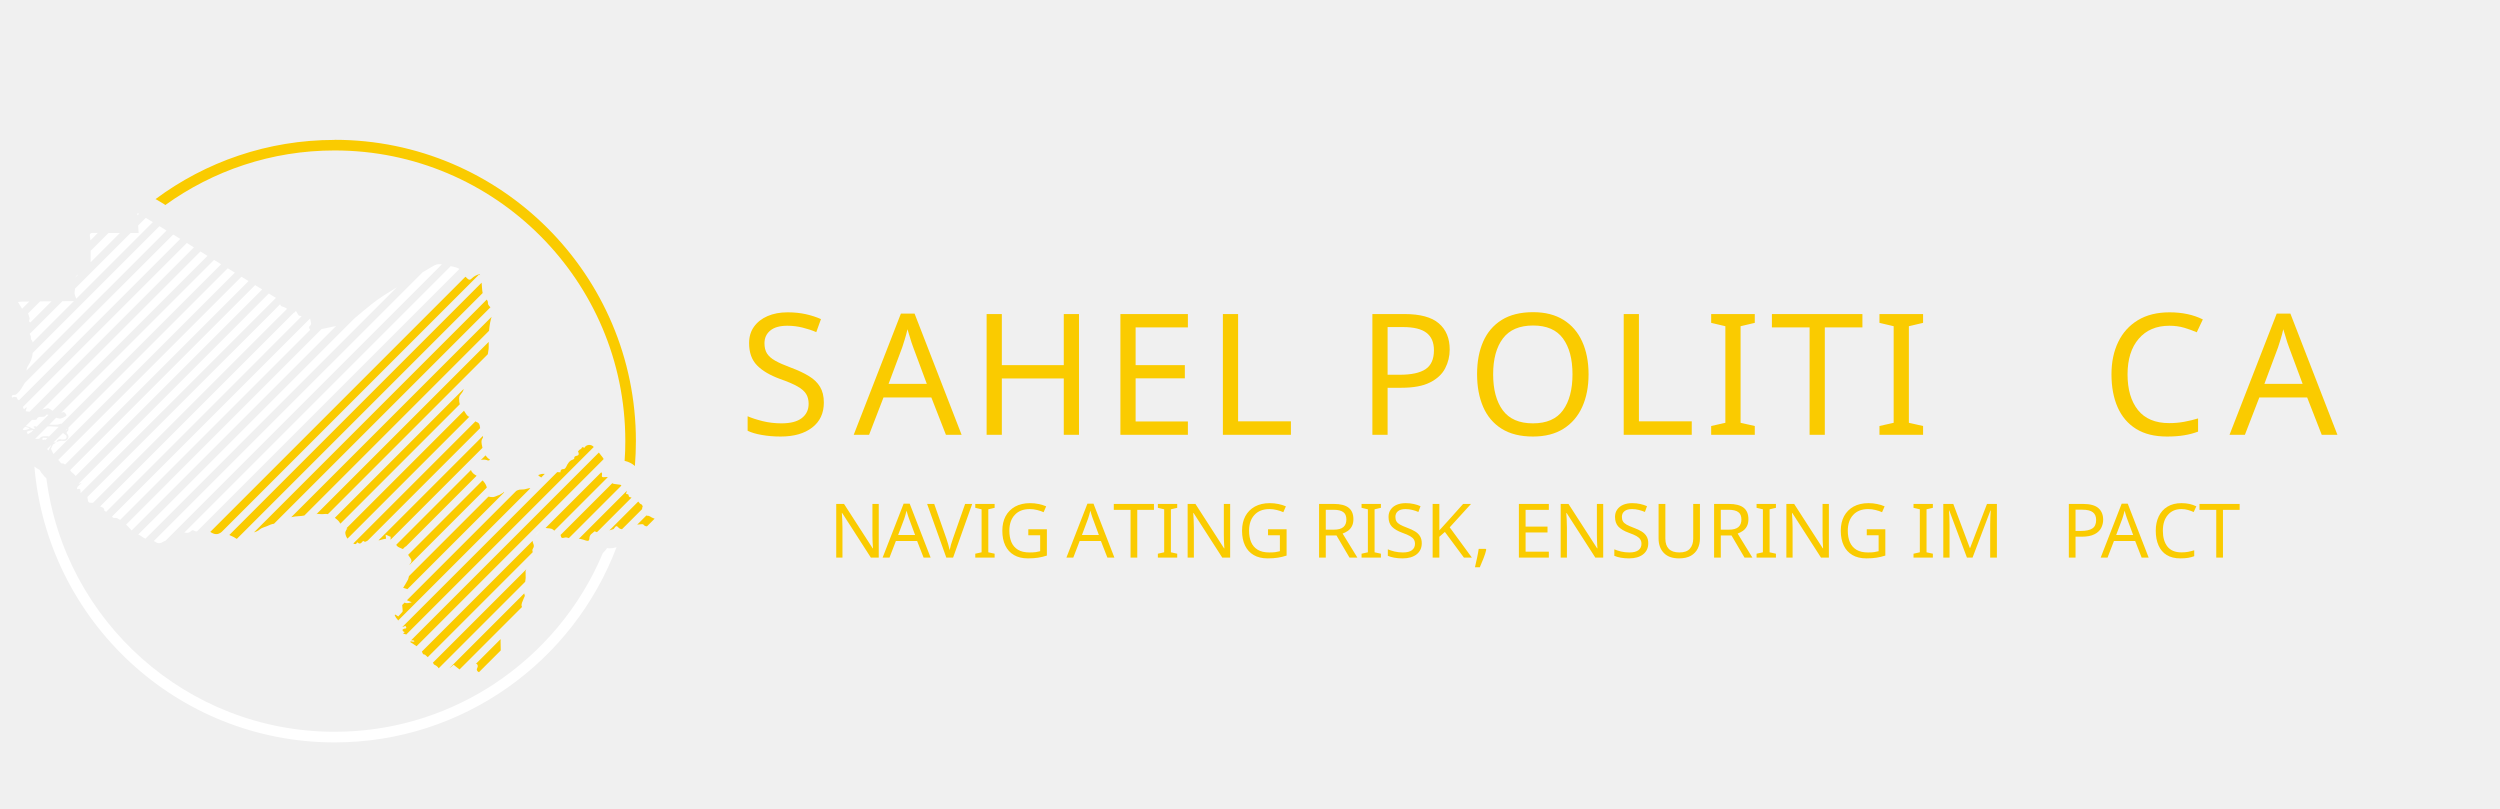
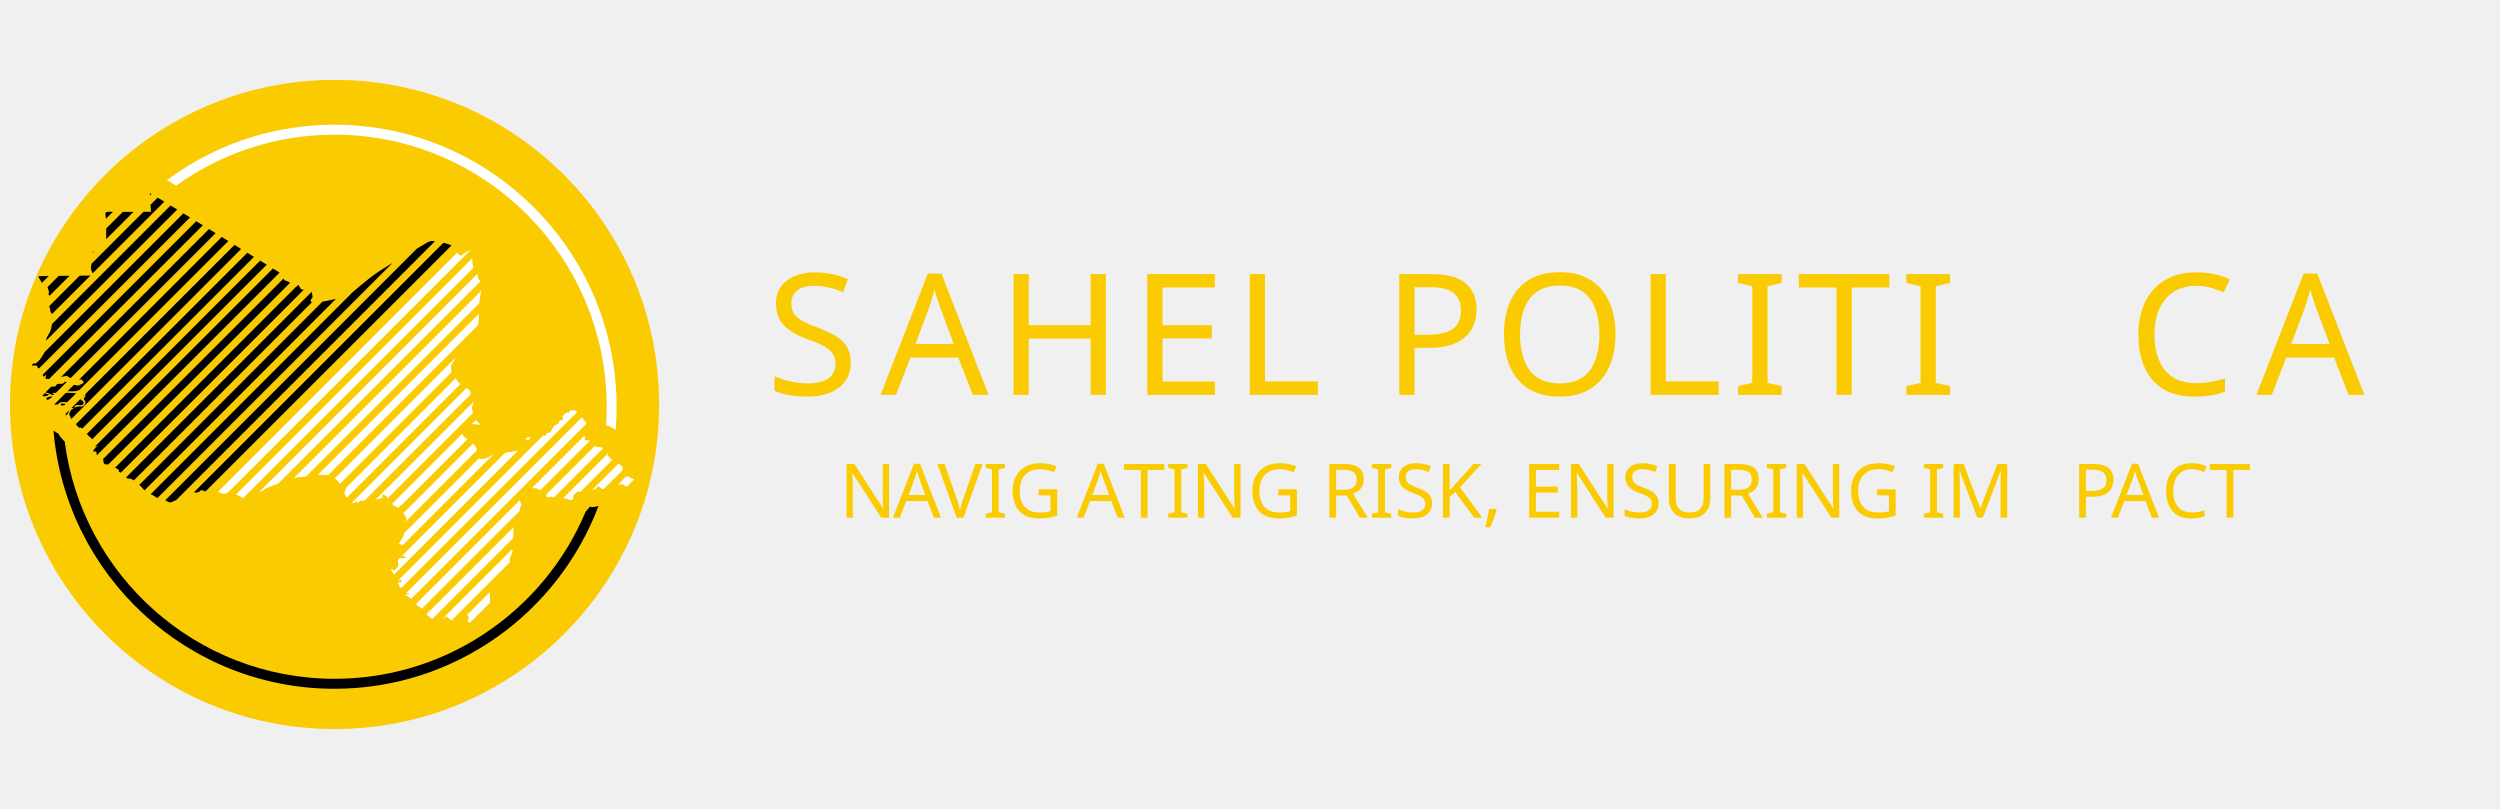
<svg xmlns="http://www.w3.org/2000/svg" id="Layer_1" data-name="Layer 1" viewBox="0 0 500.67 162">
  <defs>
    <style>
      .cls-1 {
        letter-spacing: 0em;
      }

      .cls-2 {
        font-family: BellMT, 'Bell MT';
        font-size: 15.06px;
      }

      .cls-2, .cls-3, .cls-4 {
        fill: #facb00;
      }

      .cls-5 {
        fill: #fff;
      }

      .cls-6 {
        letter-spacing: .05em;
      }

      .cls-7 {
        letter-spacing: -.07em;
      }

      .cls-8 {
        letter-spacing: .05em;
      }

      .cls-9 {
        letter-spacing: .03em;
      }

      .cls-10 {
        letter-spacing: -.1em;
      }

      .cls-11 {
        fill: none;
      }

      .cls-12 {
        letter-spacing: -.09em;
      }

      .cls-3 {
        font-family: CooperBlack, 'Cooper Black';
        font-size: 33.87px;
      }

      .cls-13 {
        letter-spacing: -.03em;
      }

      .cls-14 {
        letter-spacing: .04em;
      }

      .cls-15 {
        letter-spacing: -.02em;
      }
    </style>
  </defs>
-   <rect class="cls-11" x="-534.46" y="-354.34" width="549.02" height="438.63" />
-   <rect class="cls-11" x="-534.3" y="-354.34" width="549.02" height="438.63" />
  <g>
-     <path class="cls-5" d="M107.35,107.05c.16-.1,.28-.27,.41-.42,.09-.1,.25-.21,.25-.3l-.78,.78s.08-.04,.12-.06Z" />
+     <circle class="cls-4" cx="67" cy="81" r="65" />
    <g>
-       <path class="cls-4" d="M97.73,92.22c.07,.03,.19-.03,.28-.05,.03-.05,.07-.11,.1-.16-.15-.09-.32-.16-.43-.28-.15-.18-.31-.35-.45-.53l-.92,.92c.47-.12,.94-.1,1.41,.1Z" />
-       <path class="cls-4" d="M96.65,58.63c-.13-.66-.12-1.35-.2-2.02l-50.53,50.53s.03,.01,.04,.02c.42,.2,.86,.36,1.23,.63,.08,.06,.16,.1,.24,.13l49.23-49.23s-.01-.03-.02-.05Z" />
-       <path class="cls-4" d="M108.66,94.9c-.27,0-.53,.13-.8,.21,0,.06,0,.13-.01,.19,.15,.08,.31,.14,.44,.25,.03,.02,.05,.05,.08,.09l.74-.74c-.15,0-.3,0-.44,0Z" />
-       <path class="cls-4" d="M97.95,61.25c-.11-.14-.24-.32-.23-.48,.03-.32-.08-.55-.24-.77l-46.62,46.62c.4-.12,.79-.27,1.14-.58,.42-.36,1.04-.48,1.56-.71,.43-.19,.85-.39,1.31-.44l43.35-43.35c-.1-.09-.2-.19-.28-.29Z" />
-       <path class="cls-4" d="M97.7,70.89c.04-.45,.18-.89,.17-1.33,0-.36,0-.73,0-1.09l-34.54,34.54c.05-.03,.11-.06,.16-.1,.02-.02,.06,0,.09,0,.41,.02,.83,.1,1.23,.04,.31-.04,.59-.04,.86,.01l32.03-32.03s0-.02,0-.03Z" />
-       <path class="cls-4" d="M91.98,80.52c-.03-.45-.1-1.02,.13-1.33,.31-.42,.66-.77,.76-1.3l-25.81,25.81c.39,.33,.82,.6,1.05,1.09,.01,.03,.04,.05,.07,.07l23.91-23.91c-.05-.14-.09-.29-.1-.44Z" />
-       <path class="cls-4" d="M98.2,64.44c.07-.33,.14-.67,.25-.99l-40.14,40.14s.09-.02,.14-.04c.81-.21,1.69-.13,2.5-.31l36.99-36.99c.05-.6,.13-1.21,.25-1.81Z" />
-       <path class="cls-4" d="M109.3,105.74c.52,.12,1.09-.03,1.56,.41,.05,.04,.1,.08,.15,.12l10.73-10.73c-.25,0-.5-.01-.74,.02-.82,.11-.26-.57-.48-.83-.04-.05-.07-.11-.1-.16l-11.17,11.17s.03,0,.04,0Z" />
-       <path class="cls-4" d="M93.63,55.81c-.14-.13-.28-.26-.42-.39l-51.1,51.1c.78,.53,1.51,.66,2.29,0l51.57-51.57,.18,.18c-.02-.08-.04-.17-.06-.25-.67,.18-1.2,.46-1.63,.9-.28,.29-.51,.34-.83,.03Z" />
-       <path class="cls-4" d="M122.87,105.95c.06-.02,.11-.11,.15-.17,.37-.53,.48-.53,.91-.06,.12,.13,.32,.24,.49,.25,.06,0,.12,0,.17-.01l4.01-4.01c-.03-.13,0-.29,.1-.48,.04-.08-.08-.3-.18-.41-.1-.11-.31-.12-.39-.24-.1-.13-.2-.26-.31-.38l-5.78,5.78c.28-.08,.55-.17,.83-.26Z" />
-       <path class="cls-4" d="M125.55,98.28l-9.64,9.64c.09-.02,.19-.02,.27,0,.4,.07,.79,.22,1.18,.34,.22,.07,.39,.07,.51,0l.09-.09c.05-.08,.08-.19,.08-.34,0-.84,.69-1.06,1.04-1.43,.17,.06,.32,.12,.47,.18l6.93-6.93s-.07-.03-.11-.04c-.34-.02-.49-.16-.49-.48,0-.04-.04-.08-.06-.11-.14-.04-.27-.07-.45-.12,.06-.22,.1-.41,.17-.59,0,0,0,0,0-.01Z" />
-       <path class="cls-4" d="M112.27,107.17c.12,.61,.25,.65,.87,.48,.24-.06,.53,.03,.79,.11l10.52-10.52c-.05-.07-.15-.14-.23-.16-.4-.07-.8-.1-1.2-.16-.17-.02-.3-.08-.4-.15l-10.36,10.36s0,.02,0,.03Z" />
-       <path class="cls-4" d="M105.27,114.96c-.03-.27-.05-.59,.06-.81,.03-.06,.07-.12,.1-.17l-18.73,18.73c.06,.11,.12,.22,.2,.35,.35,.19,.74,.39,.95,.78l17.33-17.33c.1-.5,.13-1.02,.08-1.55Z" />
-       <path class="cls-4" d="M106.76,109.81c.21-.32,.19-.61,.03-.96-.08-.17-.11-.36-.13-.53l-22.18,22.18s.03,.04,.04,.06c.14,.24,.12,.53,.5,.52,.09,0,.18,.11,.26,.18,.13,.12,.25,.24,.38,.35l21.04-21.04c-.12-.29-.11-.51,.06-.76Z" />
-       <path class="cls-4" d="M120.81,91.76c-.29-.38-.59-.75-.88-1.13l-37.6,37.6c.15,.02,.32,0,.47,.02,.08,.01,.14,.12,.21,.18-.09,.03-.18,.1-.27,.09-.16-.01-.32-.07-.49-.11-.03,.06-.06,.12-.09,.18,.42,.27,.86,.53,1.26,.83l37.44-37.44c0-.08-.01-.17-.05-.22Z" />
-       <path class="cls-4" d="M117.03,89.69c-.21-.07-.43-.32-.58,.11-.04,.1-.2,.2-.35,.24l-.35,.35s.03,.07,.05,.11c.13,.27,.18,.63-.14,.73-.36,.11-.7,.11-.66,.61,0,.06-.16,.15-.26,.19-.72,.23-1.06,.84-1.34,1.44-.14,.29-.32,.47-.54,.47-.45,0-.62,.2-.63,.65-.21,0-.43-.03-.64-.04l-31.04,31.04c.22-.08,.43-.16,.65-.24,.28,.47,.25,.49-.26,.56-.14,.02-.25,.17-.38,.26,.09,.12,.18,.25,.28,.35,.04,.04,.13,.02,.25,.04-.13,.11-.23,.2-.32,.27,.03,.06,.05,.11,.06,.11,.23,0,.39,.05,.51,.15l37.57-37.57c-.5-.61-1.51-.55-1.88,.17Z" />
-       <path class="cls-4" d="M129.62,103.29c-.06,0-.11-.02-.17-.06l-1.84,1.84c.15,0,.3-.02,.47-.05,.26-.05,.7-.09,.8,.05,.19,.28,.44,.33,.69,.34l1.53-1.53c-.07-.04-.16-.08-.26-.11-.42-.1-.7-.52-1.21-.48Z" />
-       <path class="cls-4" d="M104.5,121.45c-.1-.19-.05-.5,.03-.72,.18-.5,.41-.99,.58-1.39-.04-.18-.09-.34-.13-.5l-14.97,14.97s.1-.06,.15-.1c.26-.18,.49-.41,.68-.57,.43,.34,.81,.64,1.19,.93l12.51-12.51s-.03-.08-.05-.12Z" />
-       <path class="cls-4" d="M97.69,132.85l2.59-2.59s0-.09,0-.14c0-.56-.02-1.11-.03-1.67,0-.15,.03-.32,0-.45l-4.97,4.97c.05-.01,.1-.02,.16-.04,.24,.19,.35,.48,.11,.92-.18,.33,.06,.64,.35,.76,0,0,.02,0,.03,0l1.69-1.69s.04-.04,.06-.06Z" />
-       <path class="cls-4" d="M82.04,113.1s0,0,0,0l15.45-15.45c-.02-.09-.05-.18-.07-.26-.16-.48-.45-.85-.78-1.18l-14.9,14.9c.06,.09,.11,.18,.17,.27,.34,.51,.84,.98,.16,1.58-.03,.02-.03,.09-.03,.13Z" />
-       <path class="cls-4" d="M78.21,108.1l18.41-18.41c-.01-.09-.03-.18-.05-.27-.13-.6-.31-1.21,.15-1.75-.02-.13,0-.25,0-.38l-20.92,20.92c.15,0,.32-.03,.53-.11,.28-.11,.6-.14,.99-.22-.02-.16-.05-.46-.1-.81,.43,.19,.76,.33,1.02,.44-.01,.23-.02,.41-.03,.58Z" />
-       <path class="cls-4" d="M96.13,85.62c-.04-.47-.11-.91-.67-1.1-.08-.03-.16-.08-.23-.15l-24.48,24.48s.01,0,.02,0c.36,.2,.61,.16,.74-.25,.55,.39,.7,.35,1.21-.28,.15,.07,.33,.22,.43,.18,.17-.06,.33-.15,.49-.25l22.51-22.51s0-.08,0-.13Z" />
-       <path class="cls-4" d="M94.34,94.14s-.01,0-.02-.01l-14.96,14.96c.03,.07,.06,.15,.11,.21,.26,.33,.81,.45,1.2,.65,.24-.15,.4-.5,.63-.52l14.15-14.15c-.47-.28-.94-.56-1.12-1.14Z" />
-       <path class="cls-4" d="M100.84,98.46v.17c-.27,.17-.56,.34-.85,.5-.1,.05-.22,.07-.33,.11-.3,.11-.59,.28-.9,.31-.3,.03-.6-.04-.94-.09l-15.92,15.92s0,0,0,.01c-.08,.25-.1,.52-.22,.74-.27,.51-.59,1.01-.94,1.6,.29,.09,.57,.17,.85,.26l19.38-19.38s-.09-.09-.14-.14Z" />
-       <path class="cls-4" d="M93.88,83.46c-.44-.27-.67-.76-.96-1.21l-23.53,23.53c.07,.05,.13,.11,.2,.16l-.18,.06c-.09,.24-.28,.49-.26,.72,.04,.46,.2,.83,.44,1.15l24.42-24.42s-.08,0-.12,0Z" />
-       <path class="cls-4" d="M106.04,97.75c-.36,.07-.71,.2-1.07,.26-.3,.05-.62,0-.92,.05-.24,.04-.46,.14-.67,.26l-21.89,21.89c.18,.08,.37,.15,.55,.23,.14,.06,.28,.13,.42,.19-.5,.11-1,.29-1.43,.05l-.48,.48c.03,.37,.07,.74,.09,1.11,0,.09,0,.21-.05,.27-.26,.31-.54,.6-.83,.92-.14-.09-.37-.23-.6-.38-.04,.03-.08,.06-.13,.09,.1,.19,.18,.39,.3,.57,.12,.18,.34,.33,.38,.52,0,0,0,.02,0,.03l26.5-26.5c-.07-.02-.13-.03-.19-.02Z" />
+       <path class="cls-5" d="M104.77,98.96c.15-.1,.26-.26,.38-.39,.08-.09,.23-.2,.23-.28l-.73,.73s.08-.04,.11-.06Z" />
+       <g>
+         <path class="cls-5" d="M95.76,85.08c.07,.03,.18-.03,.27-.04,.03-.05,.06-.1,.1-.15-.14-.09-.3-.15-.4-.26-.14-.16-.29-.33-.42-.5l-.86,.86c.44-.12,.88-.1,1.32,.09Z" />
+         <path class="cls-5" d="M94.75,53.62c-.12-.62-.11-1.26-.19-1.89l-47.3,47.3s.03,.01,.04,.02c.39,.19,.81,.34,1.16,.59,.08,.06,.15,.09,.22,.12l46.09-46.09s-.01-.03-.01-.05Z" />
+         <path class="cls-5" d="M105.99,87.58c-.25,0-.5,.12-.75,.19,0,.06,0,.12,0,.18,.14,.08,.29,.14,.41,.23,.02,.02,.05,.05,.07,.08l.69-.69c-.14,0-.28,0-.42,0Z" />
+         <path class="cls-5" d="M95.96,56.08c-.1-.13-.22-.3-.21-.45,.03-.3-.08-.52-.23-.72l-43.64,43.64c.37-.12,.74-.26,1.07-.54,.39-.34,.97-.45,1.46-.67,.4-.18,.8-.36,1.23-.41l40.59-40.59c-.09-.09-.19-.17-.26-.27Z" />
+         <path class="cls-5" d="M95.73,65.1c.04-.42,.17-.83,.16-1.25,0-.34,0-.68,0-1.02l-32.34,32.34c.05-.03,.1-.06,.15-.1,.02-.01,.06,0,.08,0,.38,.02,.78,.09,1.15,.04,.29-.04,.55-.04,.81,.01l29.99-29.99s0-.02,0-.03Z" />
+         <path class="cls-5" d="M90.37,74.12c-.03-.42-.09-.96,.12-1.25,.29-.39,.62-.73,.71-1.22l-24.17,24.17c.37,.31,.77,.56,.99,1.02,.01,.03,.04,.05,.06,.07l22.38-22.38c-.05-.14-.09-.27-.1-.41Z" />
+         <path class="cls-5" d="M96.2,59.07c.07-.31,.13-.63,.24-.93l-37.58,37.58s.09-.02,.13-.03c.75-.2,1.58-.12,2.34-.29l34.63-34.63c.05-.57,.12-1.13,.24-1.69Z" />
+         <path class="cls-5" d="M106.59,97.73c.49,.12,1.02-.03,1.46,.38,.04,.04,.09,.07,.14,.11l10.04-10.04c-.23,0-.47-.01-.7,.02-.77,.1-.24-.53-.44-.78-.04-.05-.07-.1-.09-.15l-10.46,10.46s.03,0,.04,0Z" />
+         <path class="cls-5" d="M91.92,50.99c-.13-.13-.26-.25-.39-.37l-47.84,47.84c.73,.5,1.42,.62,2.15,0l48.28-48.28,.17,.17c-.02-.08-.04-.16-.06-.24-.63,.17-1.12,.43-1.53,.85-.26,.27-.48,.32-.77,.03Z" />
+         <path class="cls-5" d="M119.3,97.93c.06-.02,.1-.1,.14-.16,.34-.49,.45-.49,.85-.06,.11,.12,.3,.22,.46,.23,.05,0,.11,0,.16-.01l3.75-3.75c-.03-.12,0-.27,.09-.45,.04-.08-.08-.28-.17-.38-.09-.1-.29-.12-.36-.22-.09-.13-.19-.25-.29-.36l-5.41,5.41c.26-.08,.52-.16,.77-.24Z" />
+         <path class="cls-5" d="M121.8,90.75l-9.03,9.03c.09-.02,.17-.02,.26,0,.38,.07,.74,.2,1.1,.32,.2,.06,.37,.07,.48,0l.08-.08c.05-.07,.08-.17,.08-.31,0-.79,.65-.99,.97-1.34,.16,.06,.3,.11,.44,.17l6.49-6.49s-.07-.03-.1-.03c-.32-.02-.46-.15-.46-.45,0-.04-.04-.07-.06-.11-.13-.03-.25-.07-.42-.11,.06-.2,.09-.38,.16-.55,0,0,0,0,0,0Z" />
+         <path class="cls-5" d="M109.38,99.07c.12,.57,.23,.6,.82,.45,.22-.06,.5,.03,.74,.1l9.85-9.85c-.04-.07-.14-.13-.22-.15-.37-.06-.75-.09-1.12-.15-.16-.02-.28-.07-.37-.14l-9.7,9.7s0,.02,0,.03Z" />
+         <path class="cls-5" d="M102.81,106.36c-.03-.25-.05-.55,.06-.76,.03-.06,.06-.11,.09-.16l-17.53,17.53c.06,.1,.11,.21,.19,.33,.33,.18,.69,.37,.89,.73l16.23-16.23c.09-.47,.12-.95,.07-1.45Z" />
+         <path class="cls-5" d="M104.22,101.54c.2-.3,.18-.57,.03-.9-.07-.16-.1-.33-.13-.5l-20.76,20.76s.03,.03,.04,.05c.13,.23,.11,.49,.47,.49,.08,0,.17,.1,.24,.17,.12,.11,.23,.22,.35,.33l19.7-19.7c-.11-.27-.1-.48,.05-.71Z" />
+         <path class="cls-5" d="M117.36,84.65c-.27-.36-.55-.71-.83-1.06l-35.2,35.2c.14,.01,.3,0,.44,.02,.07,.01,.13,.11,.19,.17-.08,.03-.17,.1-.25,.09-.15-.01-.3-.07-.45-.1-.03,.06-.06,.11-.08,.17,.4,.26,.81,.49,1.18,.78l35.05-35.05c0-.08-.01-.16-.05-.21Z" />
+         <path class="cls-5" d="M113.83,82.7c-.2-.07-.41-.3-.55,.1-.03,.1-.19,.19-.33,.23l-.33,.33s.03,.07,.05,.11c.13,.26,.17,.59-.13,.68-.33,.1-.65,.1-.62,.57,0,.05-.15,.14-.24,.17-.67,.21-.99,.79-1.26,1.35-.13,.27-.3,.44-.51,.44-.42,0-.58,.18-.59,.6-.2,0-.4-.03-.59-.04l-29.06,29.06c.2-.08,.41-.15,.61-.23,.26,.44,.24,.46-.24,.53-.13,.02-.24,.16-.36,.24,.09,.11,.17,.23,.27,.33,.04,.04,.13,.02,.23,.04-.12,.11-.21,.18-.3,.26,.03,.06,.04,.1,.06,.1,.21,0,.36,.05,.47,.14l35.17-35.17c-.47-.57-1.42-.51-1.76,.16Z" />
+         <path class="cls-5" d="M125.61,95.44c-.05,0-.11-.02-.16-.06l-1.72,1.72c.14,0,.28-.02,.44-.05,.25-.05,.66-.08,.75,.05,.18,.26,.41,.31,.65,.32l1.43-1.43c-.07-.04-.15-.08-.25-.1-.39-.09-.65-.49-1.13-.45Z" />
+         <path class="cls-5" d="M102.09,112.44c-.09-.17-.05-.46,.03-.67,.16-.47,.38-.92,.54-1.3-.04-.17-.08-.32-.12-.46l-14.01,14.01s.1-.06,.14-.09c.24-.17,.46-.38,.64-.53,.4,.32,.76,.6,1.11,.87l11.72-11.72s-.03-.07-.05-.11Z" />
+         <path class="cls-5" d="M95.72,123.11l2.43-2.43s0-.09,0-.13c0-.52-.02-1.04-.03-1.56,0-.14,.03-.3,0-.43l-4.65,4.65c.05-.01,.1-.02,.15-.03,.23,.17,.33,.45,.11,.86-.17,.31,.06,.6,.33,.71,0,0,.02,0,.03,0l1.58-1.58s.04-.04,.06-.06Z" />
+         <path class="cls-5" d="M81.07,104.63s0,0,0,0l14.47-14.47c-.02-.08-.04-.17-.07-.24-.15-.45-.42-.79-.73-1.1l-13.95,13.95c.05,.09,.1,.17,.16,.25,.31,.47,.79,.91,.15,1.48-.03,.02-.02,.08-.03,.13Z" />
+         <path class="cls-5" d="M77.49,99.94l17.23-17.23c-.01-.08-.03-.17-.05-.25-.12-.57-.29-1.14,.14-1.64-.02-.12,0-.24,0-.35l-19.58,19.58c.14,0,.3-.03,.49-.11,.26-.11,.56-.13,.92-.21-.02-.15-.05-.43-.09-.75,.41,.17,.71,.31,.96,.41-.01,.22-.02,.38-.03,.55Z" />
+         <path class="cls-5" d="M94.26,78.89c-.03-.44-.11-.85-.63-1.03-.08-.03-.15-.08-.22-.14l-22.92,22.92s0,0,.01,0c.34,.19,.57,.15,.69-.24,.52,.37,.66,.33,1.14-.27,.14,.06,.31,.21,.4,.17,.16-.06,.31-.14,.46-.23l21.07-21.07s0-.08,0-.12Z" />
+         <path class="cls-5" d="M92.58,86.87s-.01,0-.02,0l-14.01,14.01c.03,.07,.06,.14,.11,.2,.25,.31,.75,.42,1.13,.61,.22-.14,.37-.47,.59-.49l13.25-13.25c-.44-.26-.88-.53-1.05-1.07Z" />
+         <path class="cls-5" d="M98.67,90.91v.16c-.25,.16-.52,.32-.79,.47-.09,.05-.2,.07-.3,.1-.28,.1-.56,.26-.84,.29-.28,.03-.57-.04-.88-.09l-14.9,14.9s0,0,0,.01c-.07,.23-.1,.48-.21,.69-.26,.48-.55,.94-.88,1.49,.27,.08,.54,.16,.79,.24l18.15-18.15s-.09-.09-.13-.13Z" />
+         <path class="cls-5" d="M92.16,76.87c-.41-.25-.62-.71-.9-1.13l-22.03,22.03c.06,.05,.12,.1,.18,.15l-.17,.06c-.08,.22-.26,.46-.24,.67,.04,.43,.19,.78,.41,1.08l22.86-22.86s-.08,0-.12,0Z" />
+         <path class="cls-5" d="M103.54,90.25c-.34,.07-.66,.19-1,.24-.28,.05-.58,0-.86,.05-.23,.04-.43,.13-.62,.24l-20.49,20.49c.17,.07,.34,.14,.51,.21,.13,.06,.26,.12,.39,.18-.47,.1-.93,.27-1.34,.04l-.45,.45c.03,.35,.06,.69,.09,1.04,0,.08,0,.19-.05,.25-.24,.29-.5,.56-.77,.86-.13-.08-.35-.22-.56-.35-.04,.03-.08,.06-.12,.08,.09,.18,.17,.36,.28,.53,.11,.17,.32,.31,.36,.49,0,0,0,.02,0,.02l24.81-24.81c-.06-.02-.12-.03-.18-.02Z" />
+       </g>
+       <path class="cls-5" d="M127.5,96.88s.03,.02,.04,.03c0-.02,0-.04-.01-.06l-.03,.03Z" />
+       <g>
+         <path d="M89.74,48.87c-.31-.11-.64-.17-.96-.23l-49.97,49.97c.06,0,.11-.01,.16,0,.47,.1,.83,.03,1.15-.32,.18-.19,.36-.19,.61,0,.1,.08,.3,.1,.47,.08l49.21-49.21c-.21-.11-.43-.21-.66-.29Z" />
+         <path d="M86.86,48.28c-.58-.09-1.05,.13-1.54,.43-.6,.37-1.22,.72-1.83,1.08l-50.39,50.39c.07,.03,.13,.06,.19,.1,.52,.4,.96,.42,1.51,.08,.14-.09,.31-.15,.47-.2l51.83-51.83c-.08-.01-.16-.03-.24-.04Z" />
+         <path d="M76.16,54.17c-.77,.5-1.52,1.04-2.24,1.61-1.02,.8-2,1.64-3,2.47-.07,.06-.14,.12-.22,.19L30.18,98.96c.23,.1,.45,.2,.64,.35,.23,.18,.47,.32,.72,.43l47.13-47.13c-.84,.51-1.68,1.03-2.51,1.56Z" />
+         <path d="M11.73,76s.07-.04,.09-.07c0-.02,.02-.03,.03-.04l-.11,.11Z" />
+         <path d="M12.18,75.55c.31-.16,.7-.13,1.01-.28,.13-.06,.39,.14,.58,.24,.12,.06,.22,.17,.34,.22,0,0,.02,0,.02,.01l29.05-29.05c-.44-.27-.88-.55-1.32-.82l-29.67,29.67Z" />
+         <path d="M9.81,79.02c-.27-.09-.55-.18-.82-.28l-.45,.45c.02,.05,.04,.11,.08,.13,.22,.15,1.04-.07,1.19-.3Z" />
+         <path d="M9.71,79.51c-.16,.05-.3,.13-.45,.2,.07,.14,.14,.28,.22,.44,.23-.15,.4-.26,.57-.37,0,0,.02,.02,.03,.03l.44-.44c-.27,0-.53,.06-.8,.15Z" />
+         <path d="M16.87,79.14l-.32,.32c.24-.09,.32-.15,.32-.32Z" />
+         <path d="M44.4,47.46l-28.63,28.63c.12-.05,.25-.09,.38-.1,.29-.03,.73,.6,.54,.71-.39,.24-.87,.56-1.26,.5-.21-.03-.41-.09-.61-.15l-1.3,1.3s.08,0,.12,0c.68-.02,1.37,.12,2.02-.18,.05-.02,.12,0,.17,0,0,0,0,0,0,0l29.9-29.9c-.44-.27-.89-.54-1.33-.82Z" />
+         <path d="M10.54,78.74c.16-.09,.31-.12,.42-.07,.06,.03,.11,.05,.16,.07l2.23-2.23s-.07-.03-.11-.04c-.1-.03-.3-.02-.33,.04-.2,.38-.53,.36-.87,.35-.36,0-.7,0-.87,.43-.03,.08-.24,.14-.37,.14-.18,0-.36,0-.54,0l-1.17,1.17c.3,.08,.63,.12,.88,.27,.32,.19,.59,.29,.79,.2l.08-.08c-.11-.09-.21-.18-.32-.27Z" />
+         <path d="M22.61,42.42c-.32,0-.63,0-.95,0-.44,0-.59,.15-.54,.56,.03,.28,.07,.55,.1,.83l1.39-1.39Z" />
+         <path d="M11.34,81.01c.11,0,.28,0,.33-.07,.44-.6,1.08-.37,1.67-.43,.01,.04,.02,.09,.03,.13l1.89-1.89c-.53-.01-1.06-.07-1.59-.08-.17,0-.34,0-.5,.03l-2.3,2.3s-.01,.02-.02,.03c.16,0,.32,0,.48,0Z" />
+         <path d="M9.18,75.1s.06,.03,.09,.05c-.06,.2-.11,.39-.2,.69,.25,.03,.5,.05,.74,.08l30.81-30.8c-.44-.27-.88-.55-1.32-.82l-30.75,30.75c.07,.14,.14,.29,.21,.43,.2-.18,.31-.28,.42-.38Z" />
+         <path d="M9.75,55.28c-.51,0-1.01,.01-1.52,.02-.19,0-.38,.05-.59,.08,.26,.43,.51,.84,.76,1.26l1.35-1.35Z" />
+         <path d="M46.97,49.04l-29.9,29.9s.02,.03,.03,.05c.02,.18,0,.44-.1,.55-.25,.24-.34,.34-.04,.67,.39,.43-.01,1.15-.6,1.2-.07,0-.15,0-.22,0-.48-.06-.92,.04-1.33,.27,.18-.47,.5-.69,1.03-.53,.03,0,.06,0,.09,0,.3-.01,.66,.05,.79-.3,.14-.38-.13-.58-.44-.74-.06-.03-.13-.12-.17-.19l-1.8,1.8c.11-.02,.26-.02,.47,0-.07,.06-.14,.12-.22,.17-.12,.09-.29,.14-.36,.26-.15,.26-.26,.54-.37,.78,.14,.3,.25,.58,.39,.85,.02,.04,.05,.07,.08,.11L48.29,49.86c-.44-.27-.88-.54-1.33-.82Z" />
+         <path d="M13.34,83.21c.18-.34,.34-.6,.45-.88,.03-.07,.06-.14,.08-.2l-.8,.8c.1,.08,.2,.16,.27,.28Z" />
+         <path d="M12.15,81.08c.08,.06,.21,.19,.24,.17,.18-.13,.31-.11,.42-.05l.34-.34c-.27-.02-.54-.04-.8-.04-.07,0-.13,.17-.2,.26Z" />
+         <path d="M17.46,55.19c-.5,0-1.01,.01-1.51,.02l-6.12,6.12c.12,.2,.21,.41,.21,.62,0,.23,0,.39,.14,.56,.07,.07,.15,.16,.16,.25,0,.06,0,.13,.01,.19l7.76-7.76c-.22,0-.44,0-.66,0Z" />
+         <path d="M55.55,54.32c-.3-.18-.59-.37-.89-.55L18.98,89.46s.1-.02,.16-.04c.14-.05,.29-.05,.44-.08q-1.03,.67-.85,1.13c.5-.16,.63-.07,.63,.48,0,.07,0,.15,0,.22,0,.02,0,.03,0,.04L56,54.58c-.15-.09-.3-.17-.45-.26Z" />
+         <path d="M52.1,52.2L17.41,86.88c.16,.3,.42,.49,.68,.71,.13,.11,.25,.24,.37,.38L53.42,53.01c-.44-.27-.88-.54-1.33-.82Z" />
+         <path d="M36.73,42.72l-27.81,27.81s-.04,.08-.06,.12c-.41,.6-.68,1.27-1.25,1.77-.24,.21-.41,.42-.76,.37-.07,0-.13,0-.18,0l-.21,.21c0,.08,.02,.19,.06,.31,.16-.06,.29-.15,.43-.14,.18,0,.5,.09,.5,.13,0,.34,.21,.44,.37,.48l30.24-30.24c-.44-.27-.89-.54-1.33-.81Z" />
+         <path d="M49.53,50.62L15.18,84.97c.12,.1,.24,.21,.32,.34,.22,.35,.39,.4,.57,.28,.15,.09,.28,.17,.4,.24L50.86,51.44c-.44-.27-.88-.54-1.33-.82Z" />
+         <path d="M62.46,59.75c.09-.06,.14-.24,.13-.35-.03-.28-.1-.57-.18-.95L25.29,95.57c.07,.18,.21,.32,.58,.27,.23-.03,.52,.11,.73,.25,.06,.04,.12,.09,.19,.13L62.44,60.56c-.23-.22-.36-.53,.03-.82Z" />
+         <path d="M60.38,57.93c-.11-.02-.19-.18-.26-.29-.14-.2-.26-.42-.38-.63-.11,.23-.25,.33-.39,.36L23.02,93.69c.35,.15,.79,.19,.8,.74,0,.05,.1,.11,.16,.14,.07,.03,.13,.07,.2,.1L60.83,58.03c-.15-.03-.3-.06-.45-.1Z" />
+         <path d="M57.11,56.19c-.14-.04-.33-.3-.31-.41,0,0,0,0,0-.01L20.65,91.92c.04,.23,.07,.44,.1,.65,.05,.31,.21,.47,.54,.44,.14-.01,.28-.01,.41,0L58.08,56.64c-.27-.25-.61-.35-.97-.46Z" />
+         <path d="M18.41,50.75l.55-.55c-.28,.14-.45,.32-.55,.55Z" />
+         <path d="M35.49,41.96c-.44-.27-.89-.54-1.33-.81l-23.76,23.76c-.08,.85-.35,1.65-.86,2.39-.14,.2-.24,.45-.27,.69,0,.07-.01,.14-.01,.21l26.24-26.24Z" />
+         <path d="M30.25,42.42c-.28,0-.5,0-.72,0-.27,0-.53,0-.8,0l-10.41,10.41c-.01,.13-.03,.26-.06,.38-.11,.48-.02,.85,.16,1.26,.04,.09,.09,.18,.13,.27l14.35-14.35c-.35-.22-.71-.43-1.06-.65-.09-.05-.18-.11-.27-.16l-1.42,1.42c.03,.47,.06,.94,.09,1.42Z" />
+         <path d="M30.01,38.79c0,.11,.01,.23,.02,.34l.29-.29c-.06-.04-.12-.07-.18-.11-.04,.02-.09,.04-.13,.06Z" />
+         <path d="M21.27,47.9l5.47-5.47c-.71,0-1.43,0-2.14,0l-3.33,3.33c0,.71,0,1.43,0,2.14Z" />
+         <path d="M66.69,59.98c-.71,.14-1.42,.3-2.13,.45L27.9,97.1s.02,.02,.03,.03c.36,.33,.67,.72,1,1.08l38.33-38.33c-.19,.04-.38,.07-.57,.11Z" />
+         <path d="M13.93,55.23c-.72,0-1.44,.02-2.17,.02l-2.25,2.25c.02,.05,.05,.1,.07,.15,.09,.22,.1,.49,.21,.7,.13,.28-.35,.65,.17,.85,0,0,0,0,0,0l3.98-3.98Z" />
+       </g>
+       <path class="cls-5" d="M67,24.97c-12.56,0-24.19,4.12-33.59,11.11,.08,.03,.16,.07,.23,.11l1.34,.81c.09,.05,.19,.12,.28,.2,8.95-6.44,19.91-10.23,31.74-10.23,30.05,0,54.5,24.44,54.5,54.49,0,1.25-.04,2.49-.13,3.71,.01,0,.01,.01,.01,.01,.72,.15,1.38,.49,1.92,.95,.12-1.54,.19-3.1,.19-4.68,0-31.13-25.34-56.47-56.49-56.47Z" />
+       <path d="M118.52,101.55c-.15,0-.29-.04-.44-.05-.04,.05-.07,.11-.09,.15-.15,.21-.3,.4-.48,.57-.07,.07-.13,.13-.21,.21-4.21,10.07-11.38,18.62-20.41,24.56,0,0,0,.01-.01,.01-.45,.3-.9,.58-1.37,.87-8.3,5.12-18.06,8.07-28.51,8.07-27.69,0-50.6-20.76-54.04-47.51-.21-.17-.41-.4-.6-.65-.28-.28-.5-.6-.68-.95-.01,0-.01-.01-.03-.01-.34-.16-.66-.37-.94-.61,2.43,28.93,26.73,51.73,56.28,51.73,24.15,0,44.81-15.24,52.87-36.61l-.19,.05c-.38,.12-.77,.17-1.17,.17Z" />
    </g>
-     <path class="cls-5" d="M131.64,104.83s.03,.02,.05,.03c0-.02,0-.04-.01-.06l-.03,.03Z" />
-     <g>
-       <path class="cls-5" d="M91.3,53.55c-.33-.11-.68-.18-1.03-.25l-53.37,53.37c.06,0,.12-.01,.17,0,.5,.11,.88,.03,1.23-.34,.2-.21,.38-.2,.65,0,.11,.08,.32,.11,.5,.09l52.56-52.56c-.23-.12-.46-.23-.71-.31Z" />
-       <path class="cls-5" d="M88.23,52.92c-.62-.1-1.12,.14-1.65,.46-.65,.39-1.3,.77-1.95,1.15L30.8,108.35c.07,.03,.14,.06,.2,.1,.56,.42,1.03,.45,1.62,.08,.15-.1,.33-.16,.5-.22l55.36-55.36c-.09-.01-.17-.03-.26-.05Z" />
-       <path class="cls-5" d="M76.8,59.21c-.83,.53-1.62,1.11-2.39,1.72-1.09,.85-2.14,1.75-3.2,2.64-.08,.07-.15,.13-.23,.2L27.68,107.05c.25,.1,.48,.21,.68,.37,.25,.2,.5,.34,.77,.46l50.34-50.34c-.9,.55-1.8,1.1-2.68,1.67Z" />
-       <path class="cls-5" d="M7.98,82.52s.08-.05,.09-.08c0-.02,.02-.03,.03-.05l-.12,.12Z" />
-       <path class="cls-5" d="M8.45,82.05c.33-.17,.75-.14,1.08-.3,.13-.06,.41,.15,.61,.26,.13,.06,.23,.18,.36,.24,0,0,.02,0,.03,.01l31.02-31.02c-.47-.29-.94-.58-1.41-.88l-31.69,31.69Z" />
-       <path class="cls-5" d="M5.92,85.75c-.29-.1-.58-.2-.88-.29l-.48,.48c.02,.06,.04,.11,.08,.14,.23,.16,1.11-.07,1.27-.33Z" />
-       <path class="cls-5" d="M5.82,86.27c-.17,.05-.32,.14-.48,.22,.07,.15,.15,.3,.23,.47,.25-.16,.43-.28,.61-.39,0,0,.02,.02,.03,.03l.48-.48c-.29,0-.57,.07-.86,.16Z" />
-       <path class="cls-5" d="M13.47,85.88l-.34,.34c.26-.09,.34-.16,.34-.34Z" />
-       <path class="cls-5" d="M42.87,52.05l-30.59,30.59c.13-.05,.27-.09,.4-.11,.31-.03,.78,.64,.57,.76-.41,.26-.93,.6-1.35,.53-.22-.03-.44-.09-.65-.16l-1.39,1.39s.09,0,.13,0c.72-.02,1.46,.13,2.16-.19,.05-.02,.13,0,.19,0,0,0,0,0,0,0l31.94-31.94c-.47-.29-.95-.58-1.42-.87Z" />
-       <path class="cls-5" d="M6.7,85.46c.18-.1,.33-.13,.45-.07,.06,.03,.12,.06,.17,.08l2.38-2.38s-.08-.03-.12-.04c-.1-.04-.32-.02-.35,.05-.21,.41-.56,.38-.93,.38-.38,0-.75,0-.93,.46-.04,.09-.25,.15-.39,.15-.19,0-.38,0-.58,0l-1.25,1.25c.32,.08,.67,.12,.94,.29,.34,.2,.63,.31,.84,.22l.08-.08c-.11-.1-.23-.2-.34-.29Z" />
-       <path class="cls-5" d="M19.59,46.65c-.34,0-.67,0-1.01,0-.47,0-.63,.16-.58,.6,.03,.29,.08,.59,.11,.88l1.48-1.48Z" />
-       <path class="cls-5" d="M7.56,87.88c.12,0,.3,0,.35-.07,.48-.64,1.15-.4,1.79-.46,.01,.05,.02,.09,.03,.14l2.02-2.02c-.56-.01-1.13-.07-1.7-.09-.18,0-.36,0-.54,.03l-2.45,2.45s-.01,.02-.02,.03c.17,0,.34,0,.51,0Z" />
-       <path class="cls-5" d="M5.25,81.57s.06,.03,.1,.05c-.06,.21-.12,.42-.21,.74,.27,.03,.53,.06,.79,.09L38.83,49.54c-.47-.29-.94-.58-1.41-.88L4.57,81.51c.08,.15,.15,.31,.23,.46,.21-.19,.33-.3,.45-.41Z" />
-       <path class="cls-5" d="M5.86,60.39c-.54,0-1.08,.01-1.63,.02-.21,0-.41,.05-.63,.08,.28,.46,.54,.9,.82,1.34l1.44-1.44Z" />
-       <path class="cls-5" d="M45.61,53.73l-31.94,31.94s.03,.04,.03,.05c.02,.2,.01,.47-.11,.59-.27,.26-.36,.36-.04,.71,.42,.45-.01,1.23-.64,1.28-.08,0-.16,.01-.23,0-.51-.07-.98,.04-1.43,.29,.2-.51,.54-.74,1.1-.57,.03,0,.06,0,.09,0,.32-.01,.71,.06,.85-.33,.15-.41-.14-.62-.47-.79-.07-.04-.14-.13-.18-.21l-1.92,1.92c.12-.02,.28-.02,.5,0-.08,.06-.15,.12-.23,.18-.13,.09-.31,.15-.39,.28-.17,.28-.28,.58-.39,.83,.15,.32,.27,.62,.42,.91,.02,.04,.05,.08,.08,.11L47.03,54.6c-.47-.29-.95-.58-1.42-.87Z" />
-       <path class="cls-5" d="M9.7,90.23c.19-.37,.36-.65,.49-.94,.03-.08,.06-.15,.09-.21l-.86,.86c.11,.08,.21,.17,.28,.29Z" />
-       <path class="cls-5" d="M8.43,87.95c.09,.06,.23,.2,.25,.18,.19-.14,.33-.12,.45-.05l.36-.36c-.29-.02-.57-.05-.85-.04-.07,0-.14,.18-.21,.27Z" />
-       <path class="cls-5" d="M14.1,60.3c-.54,0-1.08,.01-1.61,.02l-6.54,6.54c.12,.22,.23,.44,.23,.66,0,.25,0,.42,.15,.6,.07,.08,.16,.17,.17,.27,0,.07,0,.13,.01,.2l8.29-8.29c-.23,0-.47,0-.7,.01Z" />
-       <path class="cls-5" d="M54.78,59.37c-.32-.19-.63-.39-.95-.59L15.72,96.9c.05-.01,.11-.02,.17-.05,.15-.05,.31-.06,.47-.08q-1.1,.72-.9,1.21c.54-.17,.67-.07,.67,.51,0,.08,0,.16,0,.23,0,.02,0,.03,0,.05L55.26,59.65c-.16-.09-.32-.18-.48-.28Z" />
-       <path class="cls-5" d="M51.09,57.1L14.04,94.15c.17,.32,.45,.53,.73,.76,.14,.12,.27,.26,.39,.41L52.51,57.97c-.47-.29-.95-.58-1.42-.87Z" />
-       <path class="cls-5" d="M34.68,46.98L4.97,76.68s-.04,.08-.07,.12c-.43,.64-.73,1.35-1.33,1.89-.26,.23-.44,.45-.81,.4-.08-.01-.14,0-.19,0l-.22,.22c0,.09,.02,.2,.07,.33,.17-.06,.31-.16,.46-.15,.19,0,.53,.09,.53,.14,0,.36,.22,.47,.4,.52L36.1,47.84c-.47-.29-.95-.58-1.42-.87Z" />
-       <path class="cls-5" d="M48.35,55.42L11.66,92.11c.13,.11,.25,.23,.34,.37,.23,.37,.42,.42,.61,.3,.16,.1,.29,.18,.43,.26L49.77,56.29c-.47-.29-.95-.58-1.42-.87Z" />
-       <path class="cls-5" d="M62.16,65.17c.09-.07,.15-.26,.14-.38-.03-.3-.11-.61-.2-1.01L22.45,103.43c.07,.19,.22,.34,.62,.29,.25-.03,.55,.12,.78,.27,.07,.05,.13,.09,.2,.14l38.09-38.09c-.25-.24-.39-.56,.03-.87Z" />
-       <path class="cls-5" d="M59.94,63.23c-.11-.03-.2-.19-.28-.31-.14-.22-.27-.45-.41-.67-.12,.24-.27,.35-.42,.39L20.04,101.43c.38,.16,.85,.2,.85,.8,0,.05,.1,.12,.17,.15,.07,.04,.14,.07,.21,.11L60.42,63.33c-.16-.03-.32-.06-.48-.1Z" />
-       <path class="cls-5" d="M56.45,61.36c-.15-.04-.36-.32-.33-.43,0,0,0,0,0-.01L17.5,99.53c.04,.24,.07,.47,.11,.69,.05,.33,.23,.5,.58,.47,.15-.01,.3-.01,.44,0L57.48,61.85c-.29-.27-.65-.37-1.03-.49Z" />
-       <path class="cls-5" d="M15.11,55.56l.58-.58c-.3,.15-.48,.35-.58,.58Z" />
-       <path class="cls-5" d="M33.35,46.17c-.47-.29-.95-.58-1.42-.87L6.55,70.68c-.09,.91-.37,1.76-.92,2.56-.15,.21-.26,.48-.29,.73,0,.07-.01,.15-.02,.23l28.03-28.03Z" />
-       <path class="cls-5" d="M27.76,46.66c-.3,0-.53,0-.76,0-.28,0-.57,0-.85,0l-11.11,11.11c-.01,.14-.03,.27-.06,.41-.11,.51-.02,.91,.17,1.34,.04,.1,.1,.19,.14,.29l15.32-15.32c-.38-.23-.76-.46-1.13-.69-.1-.06-.19-.11-.29-.17l-1.52,1.52c.03,.5,.07,1,.1,1.51Z" />
-       <path class="cls-5" d="M27.5,42.78c0,.12,.02,.24,.02,.36l.31-.31c-.07-.04-.13-.08-.2-.12-.05,.02-.09,.04-.14,.06Z" />
-       <path class="cls-5" d="M18.16,52.51l5.85-5.85c-.76,0-1.53,0-2.29,0l-3.56,3.56c0,.76,0,1.53,0,2.29Z" />
-       <path class="cls-5" d="M66.68,65.42c-.76,.15-1.52,.32-2.28,.48L25.25,105.06s.03,.02,.04,.03c.38,.35,.71,.77,1.07,1.15l40.94-40.94c-.2,.04-.41,.08-.61,.12Z" />
-       <path class="cls-5" d="M10.33,60.34c-.77,0-1.54,.02-2.31,.02l-2.4,2.4c.03,.05,.05,.11,.07,.16,.1,.24,.11,.52,.22,.75,.14,.3-.38,.7,.18,.9,0,0,0,0,0,0l4.25-4.25Z" />
-     </g>
-     <path class="cls-4" d="M67.01,28.02c-13.42,0-25.84,4.4-35.87,11.86,.08,.03,.17,.07,.24,.11l1.43,.86c.1,.06,.2,.13,.3,.21,9.56-6.88,21.26-10.93,33.91-10.93,32.09,0,58.21,26.11,58.21,58.2,0,1.33-.04,2.66-.14,3.96,.01,0,.01,.01,.01,.01,.76,.16,1.47,.52,2.05,1.02,.13-1.64,.2-3.31,.2-5,0-33.25-27.07-60.32-60.34-60.32Z" />
-     <path class="cls-5" d="M122.04,109.82c-.16,0-.31-.04-.47-.06-.04,.06-.07,.11-.1,.16-.16,.23-.33,.42-.51,.61-.07,.07-.14,.14-.23,.23-4.5,10.76-12.16,19.89-21.8,26.23,0,0,0,.01-.01,.01-.48,.33-.96,.62-1.46,.93-8.86,5.46-19.3,8.62-30.45,8.62-29.57,0-54.05-22.17-57.72-50.75-.23-.18-.44-.42-.64-.69-.3-.3-.54-.64-.72-1.02-.01,0-.01-.01-.03-.01-.37-.17-.71-.4-1.01-.65,2.59,30.9,28.55,55.25,60.11,55.25,25.79,0,47.86-16.28,56.47-39.1l-.2,.06c-.41,.13-.82,.18-1.25,.18Z" />
  </g>
-   <text class="cls-3" transform="translate(147.99 87.08)">
+   <rect class="cls-11" x="-511.74" y="-354.34" width="549.02" height="438.63" />
+   <rect class="cls-11" x="-511.57" y="-354.34" width="549.02" height="438.63" />
+   <text class="cls-3" transform="translate(153.38 79.08)">
    <tspan class="cls-9" x="0" y="0">S</tspan>
    <tspan class="cls-6" x="22.98" y="0">AHEL POLITI</tspan>
    <tspan class="cls-14" x="272.81" y="0">C</tspan>
    <tspan class="cls-8" x="298.51" y="0">A</tspan>
  </text>
-   <text class="cls-2" transform="translate(166 111.67)">
+   <text class="cls-2" transform="translate(168.07 103.67)">
    <tspan class="cls-13" x="0" y="0">N</tspan>
    <tspan class="cls-10" x="10.76" y="0">A</tspan>
    <tspan class="cls-1" x="19.67" y="0">VIG</tspan>
    <tspan class="cls-7" x="47.57" y="0">A</tspan>
    <tspan class="cls-1" x="56.9" y="0">TING RISK, ENSURING IM</tspan>
    <tspan class="cls-12" x="246.85" y="0">P</tspan>
    <tspan class="cls-15" x="254.7" y="0">A</tspan>
    <tspan class="cls-1" x="264.81" y="0">CT</tspan>
  </text>
</svg>
